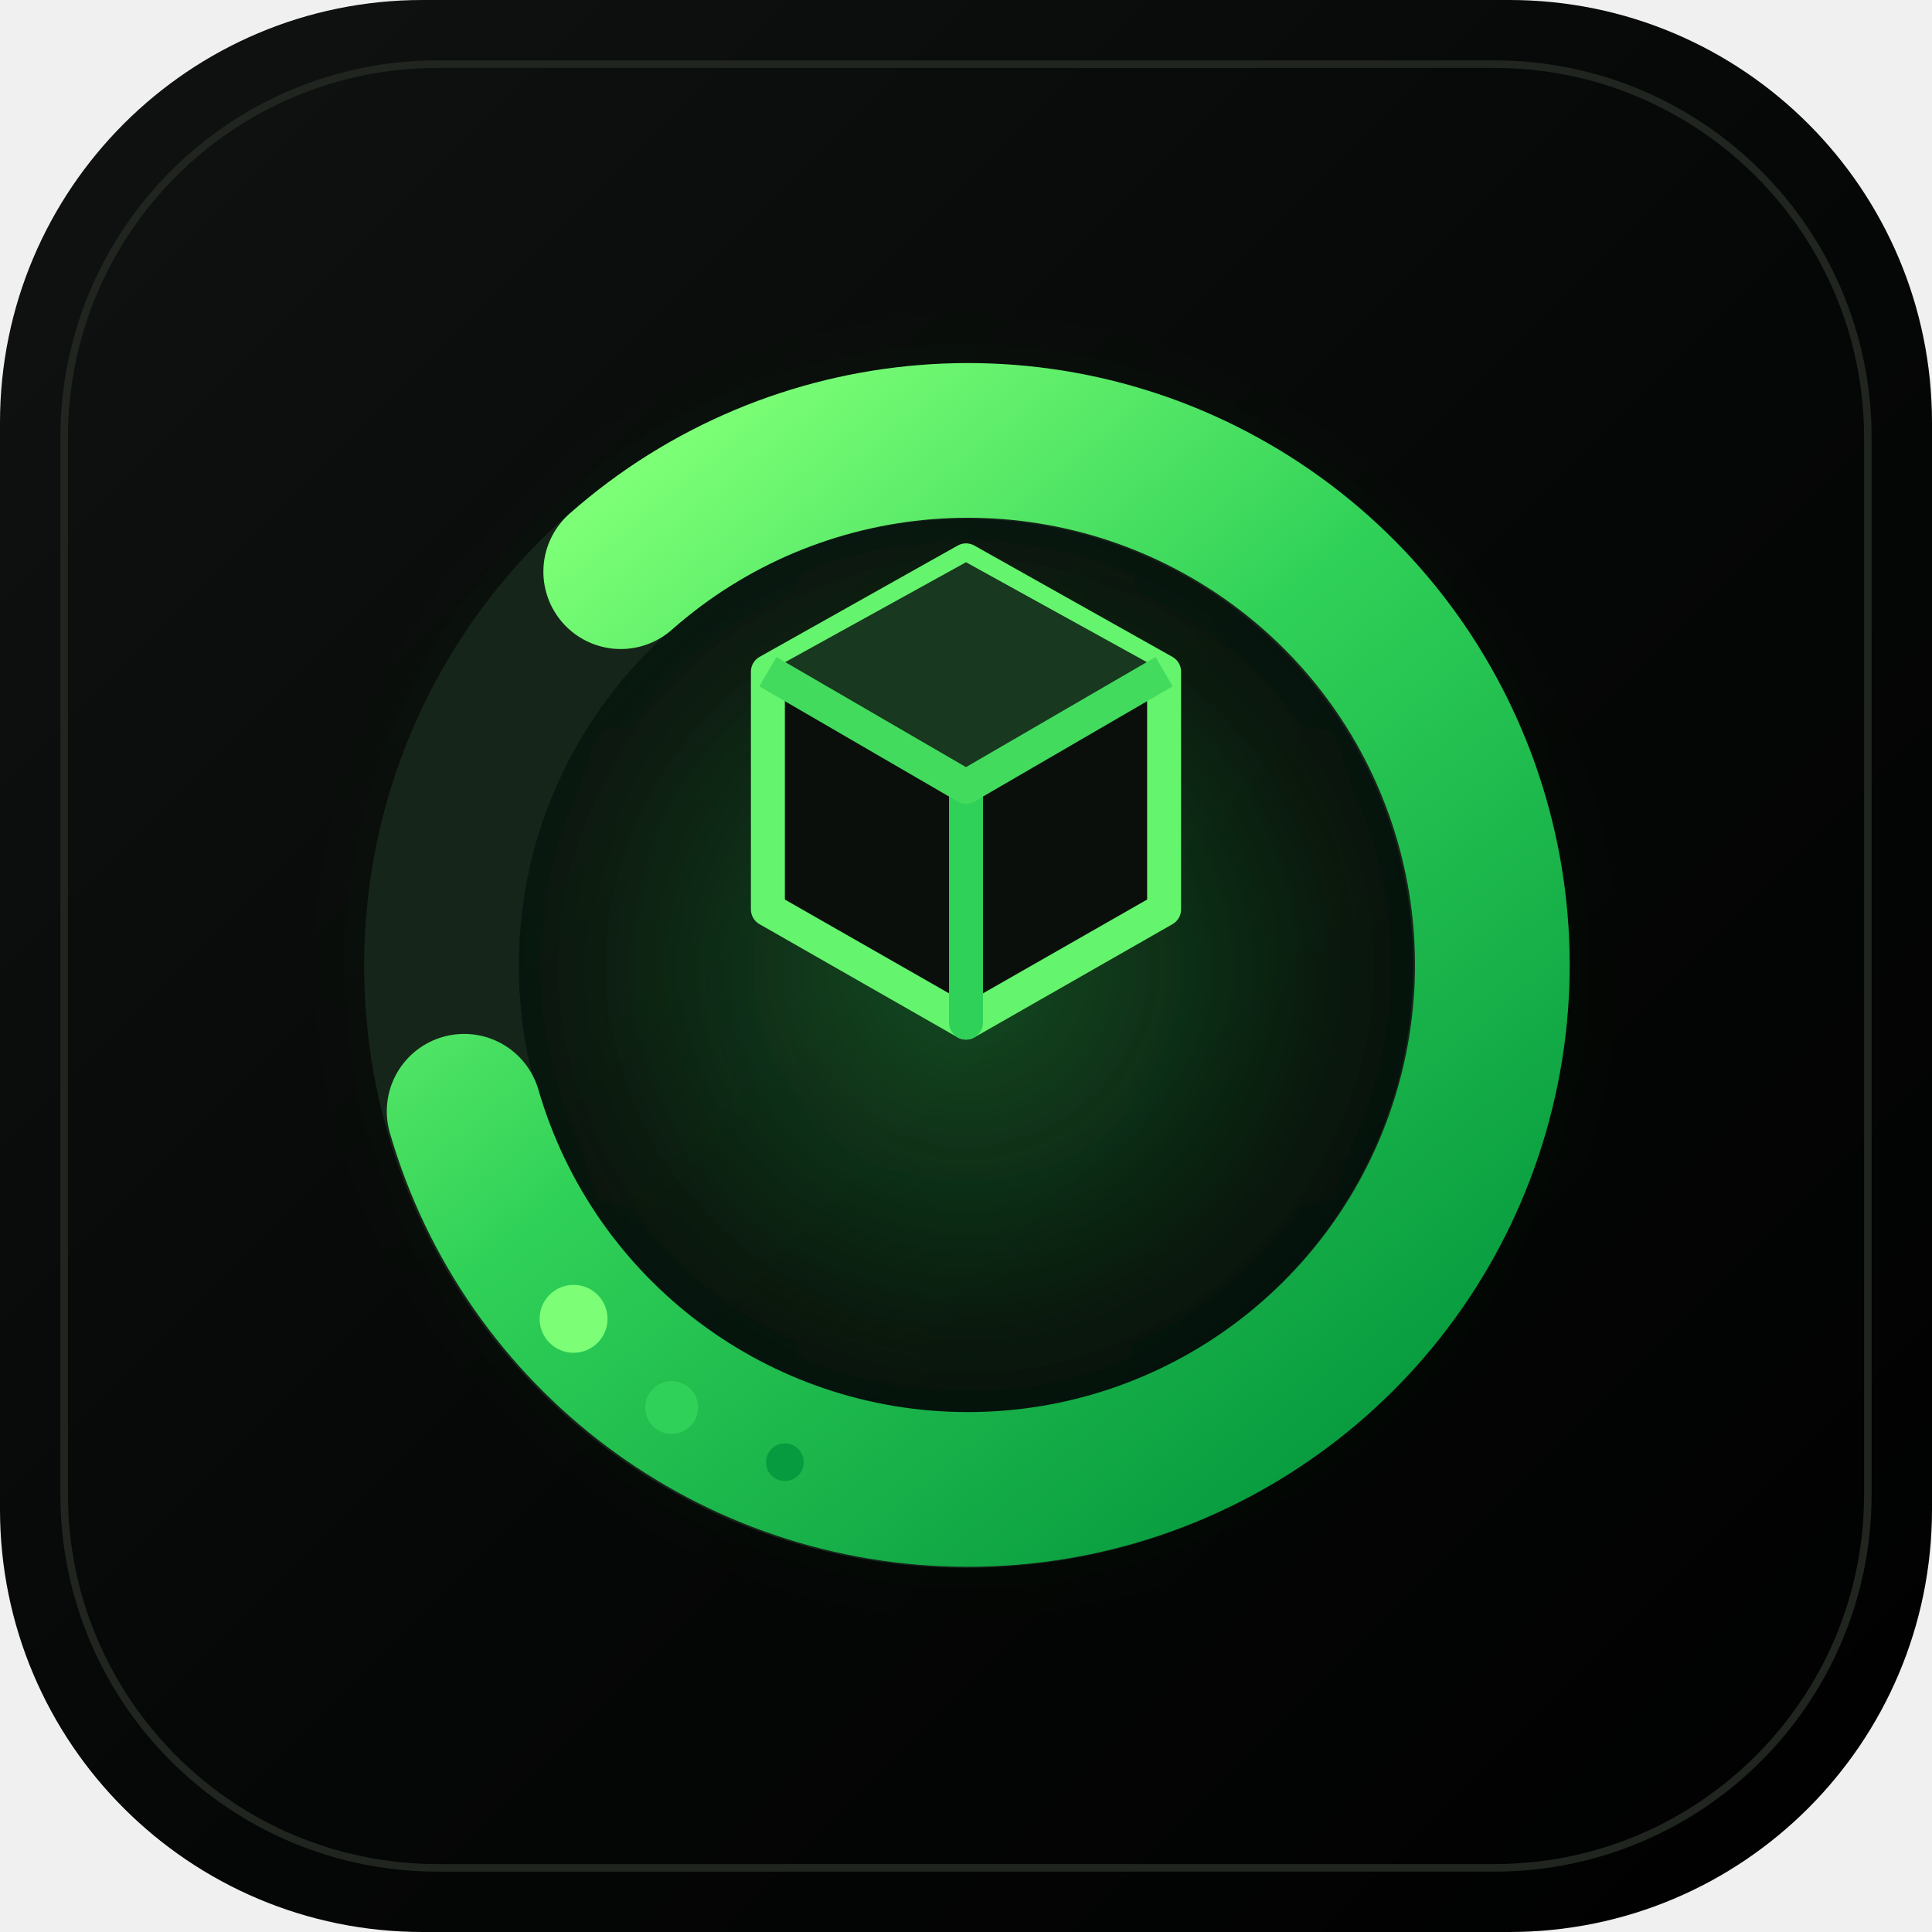
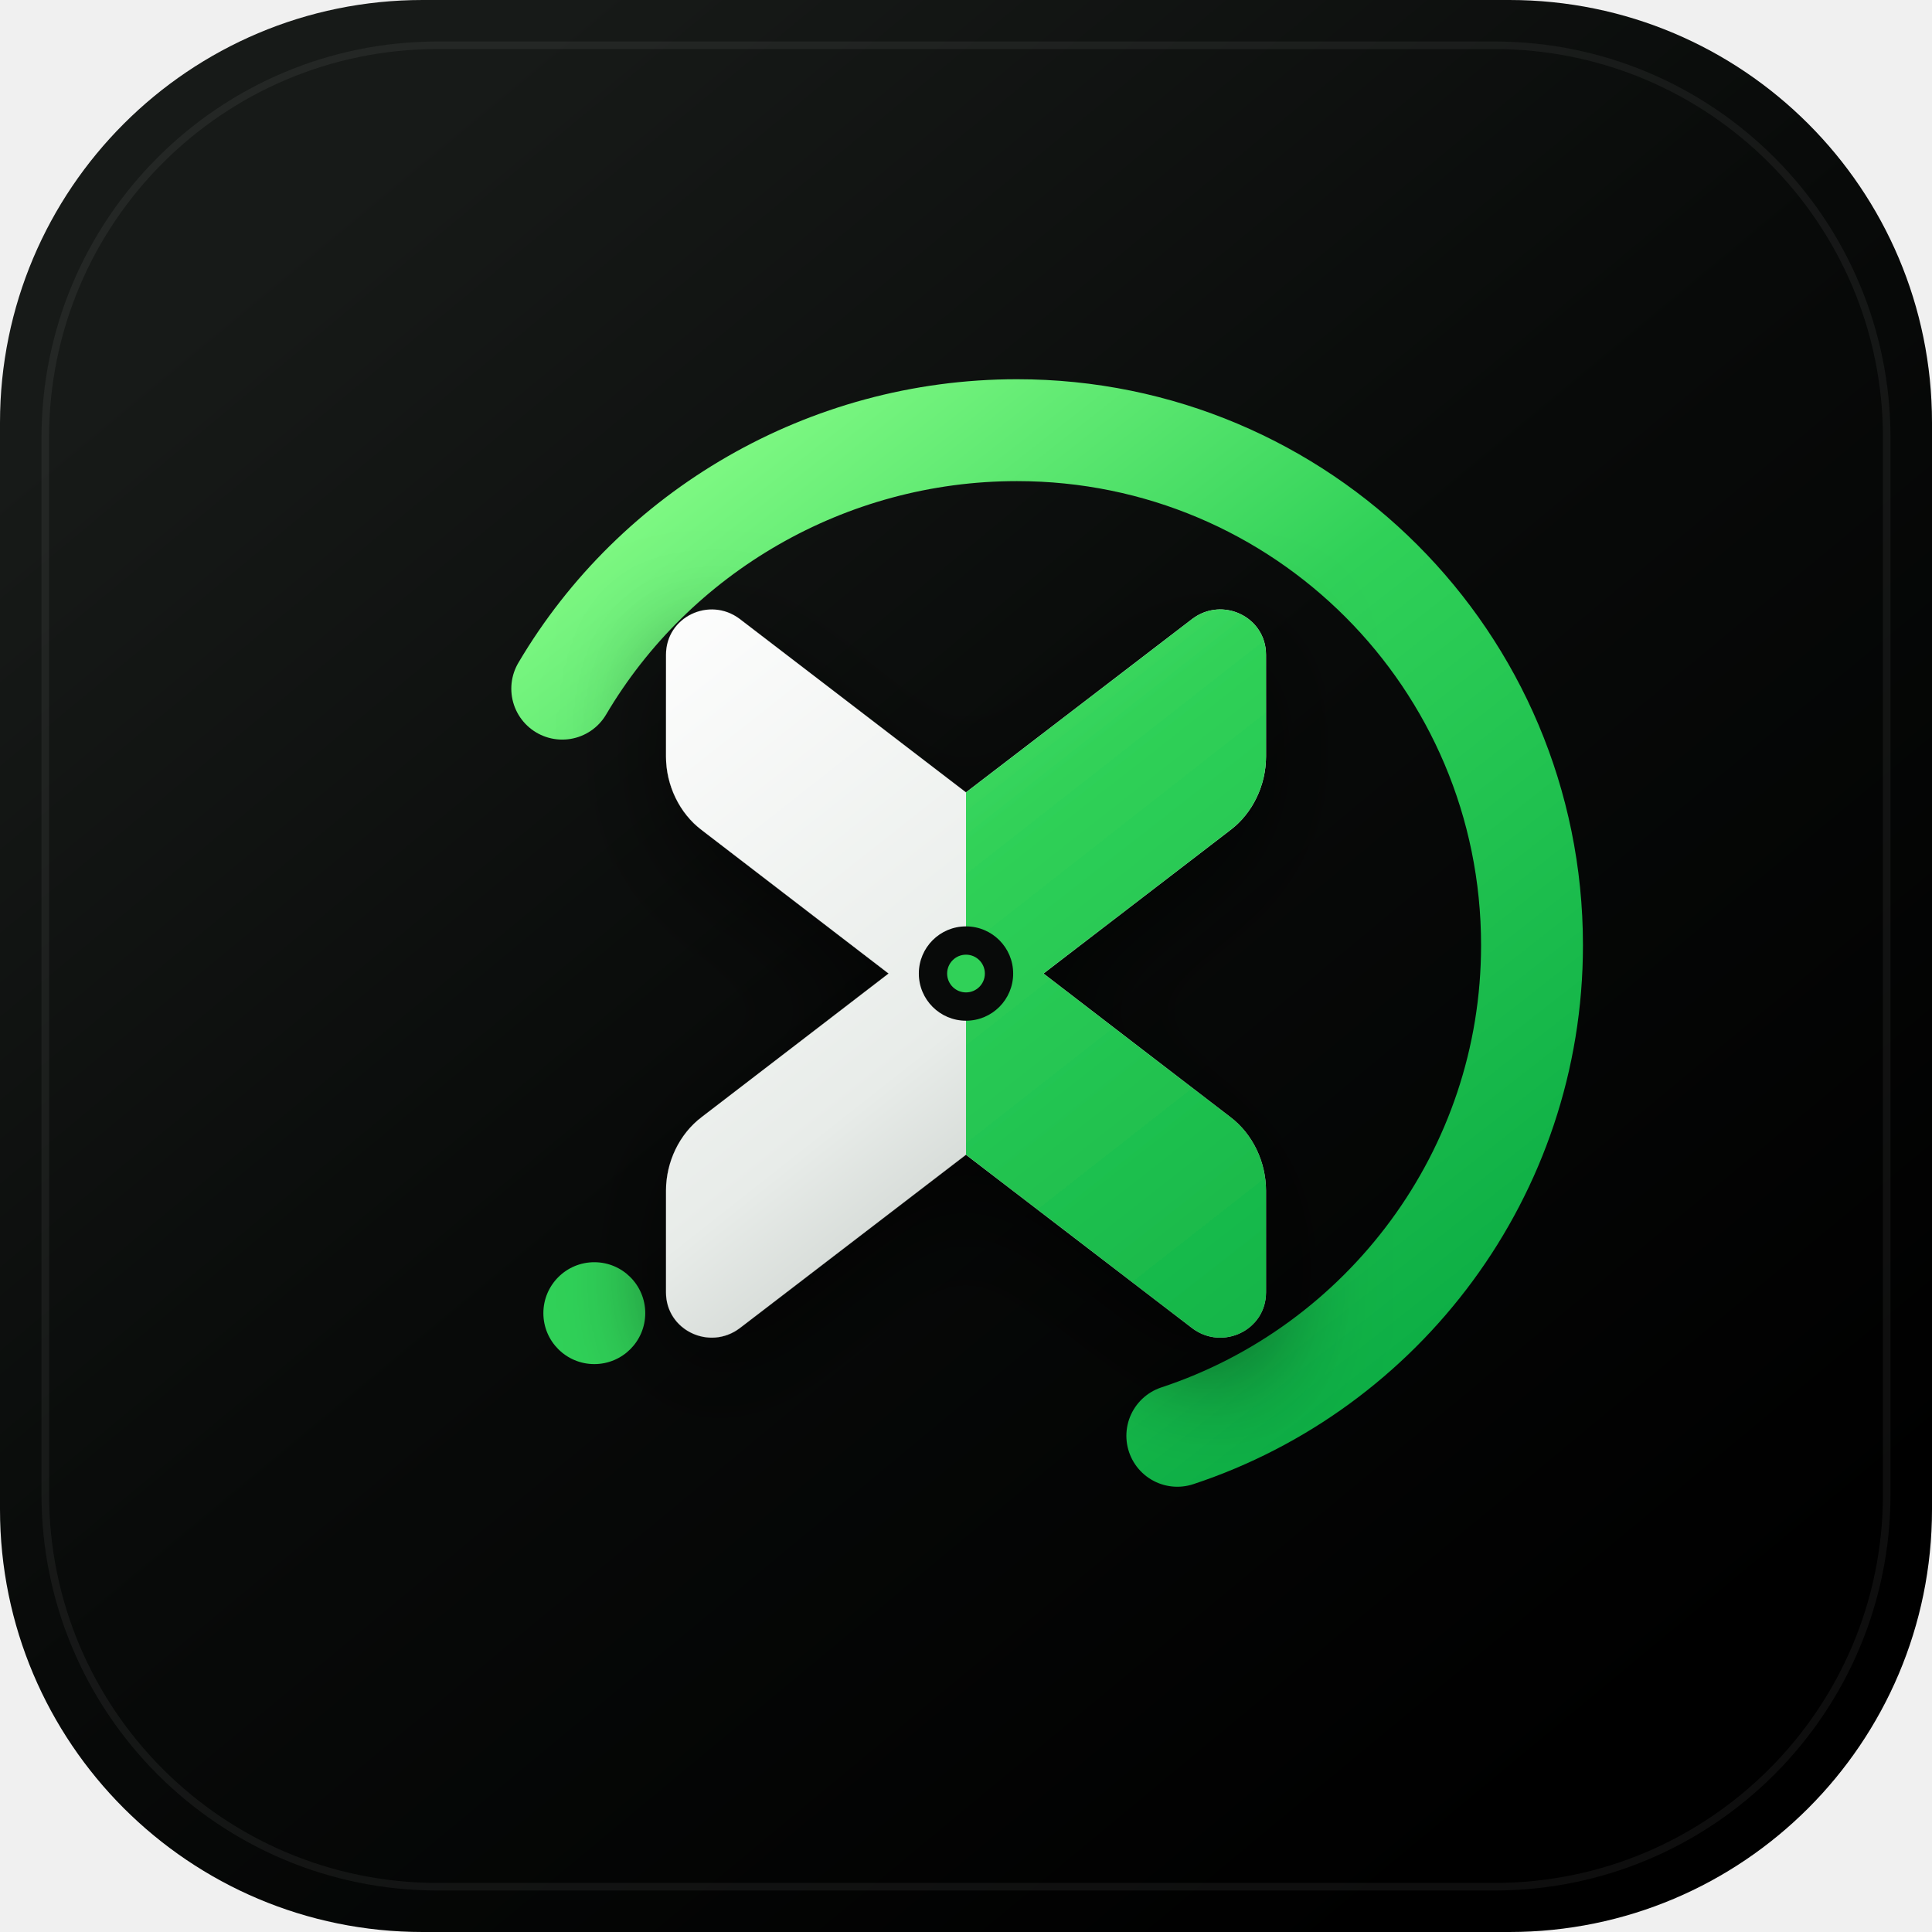
<svg xmlns="http://www.w3.org/2000/svg" viewBox="0 0 1024 1024" role="img" aria-label="Render360">
  <defs>
-     <linearGradient id="bg" x1="0" y1="0" x2="1" y2="1">
-       <stop offset="0" stop-color="#101311" />
-       <stop offset=".55" stop-color="#050706" />
-       <stop offset="1" stop-color="#000" />
+     <linearGradient id="bg" x1="170" y1="110" x2="850" y2="930" gradientUnits="userSpaceOnUse">
+       <stop stop-color="#171A18" />
+       <stop offset="0.48" stop-color="#080A09" />
+       <stop offset="1" stop-color="#000000" />
    </linearGradient>
-     <linearGradient id="green" x1=".15" y1=".05" x2=".88" y2=".95">
-       <stop offset="0" stop-color="#7CFF76" />
-       <stop offset=".42" stop-color="#30D158" />
-       <stop offset="1" stop-color="#079B3F" />
+     <linearGradient id="green" x1="312" y1="238" x2="746" y2="792" gradientUnits="userSpaceOnUse">
+       <stop stop-color="#8BFF8A" />
+       <stop offset="0.42" stop-color="#30D158" />
+       <stop offset="1" stop-color="#08A942" />
    </linearGradient>
-     <radialGradient id="glow">
-       <stop offset="0" stop-color="#30D158" stop-opacity=".34" />
-       <stop offset=".6" stop-color="#30D158" stop-opacity=".08" />
+     <linearGradient id="metal" x1="340" y1="300" x2="690" y2="744" gradientUnits="userSpaceOnUse">
+       <stop stop-color="#FFFFFF" />
+       <stop offset="0.52" stop-color="#E8ECE9" />
+       <stop offset="1" stop-color="#9EA7A1" />
+     </linearGradient>
+     <radialGradient id="halo" cx="0" cy="0" r="1" gradientTransform="translate(512 472) rotate(90) scale(334)">
+       <stop stop-color="#30D158" stop-opacity="0.18" />
+       <stop offset="0.58" stop-color="#30D158" stop-opacity="0.045" />
      <stop offset="1" stop-color="#30D158" stop-opacity="0" />
    </radialGradient>
-     <filter id="soft" x="-50%" y="-50%" width="200%" height="200%">
-       <feGaussianBlur stdDeviation="18" />
+     <filter id="shadow" x="-30%" y="-30%" width="160%" height="160%">
+       <feDropShadow dx="0" dy="20" stdDeviation="28" flood-color="#000000" flood-opacity="0.55" />
    </filter>
  </defs>
  <rect width="1024" height="1024" rx="224" fill="url(#bg)" />
-   <rect x="34" y="34" width="956" height="956" rx="198" fill="none" stroke="#202520" stroke-width="4" />
-   <circle cx="512" cy="512" r="348" fill="url(#glow)" filter="url(#soft)" />
-   <circle cx="512" cy="512" r="278" fill="none" stroke="#16251A" stroke-width="82" />
-   <path d="M329 303a278 278 0 1 1-83 286" fill="none" stroke="url(#green)" stroke-width="82" stroke-linecap="round" />
-   <path d="M407 356 512 297l105 59v126L512 542 407 482Z" fill="#0B0F0C" stroke="#65F46D" stroke-width="18" stroke-linejoin="round" />
-   <path d="m512 298 105 58-105 61-105-61Z" fill="#18381F" />
-   <path d="M512 417v125" stroke="#30D158" stroke-width="18" stroke-linecap="round" />
-   <path d="M407 356 512 417l105-61" fill="none" stroke="#43DB5E" stroke-width="18" stroke-linejoin="round" />
-   <circle cx="304" cy="699" r="18" fill="#7CFF76" />
-   <circle cx="356" cy="746" r="14" fill="#30D158" />
-   <circle cx="416" cy="775" r="10" fill="#079B3F" />
+   <rect x="24" y="24" width="976" height="976" rx="208" fill="none" stroke="#FFFFFF" stroke-opacity="0.055" stroke-width="4" />
+   <circle cx="512" cy="512" r="344" fill="url(#halo)" />
+   <path d="M298 365C347 282 438 228 539 228c151 0 273 122 273 273 0 121-79 224-188 260" fill="none" stroke="url(#green)" stroke-width="54" stroke-linecap="round" />
+   <circle cx="315" cy="696" r="27" fill="#30D158" />
+   <g filter="url(#shadow)">
+     <path d="M353 347c0-20 23-31 39-19l120 92 120-92c16-12 39-1 39 19v54c0 15-7 30-19 39l-99 76 99 76c12 9 19 24 19 39v54c0 20-23 31-39 19L512 612l-120 92c-16 12-39 1-39-19v-54c0-15 7-30 19-39l99-76-99-76c-12-9-19-24-19-39v-54Z" fill="url(#metal)" />
+     <path d="M512 420 632 328c16-12 39-1 39 19v54c0 15-7 30-19 39l-99 76 99 76c12 9 19 24 19 39v54c0 20-23 31-39 19L512 612Z" fill="url(#green)" />
+   </g>
+   <circle cx="512" cy="516" r="25" fill="#080A09" />
+   <circle cx="512" cy="516" r="10" fill="#30D158" />
</svg>
